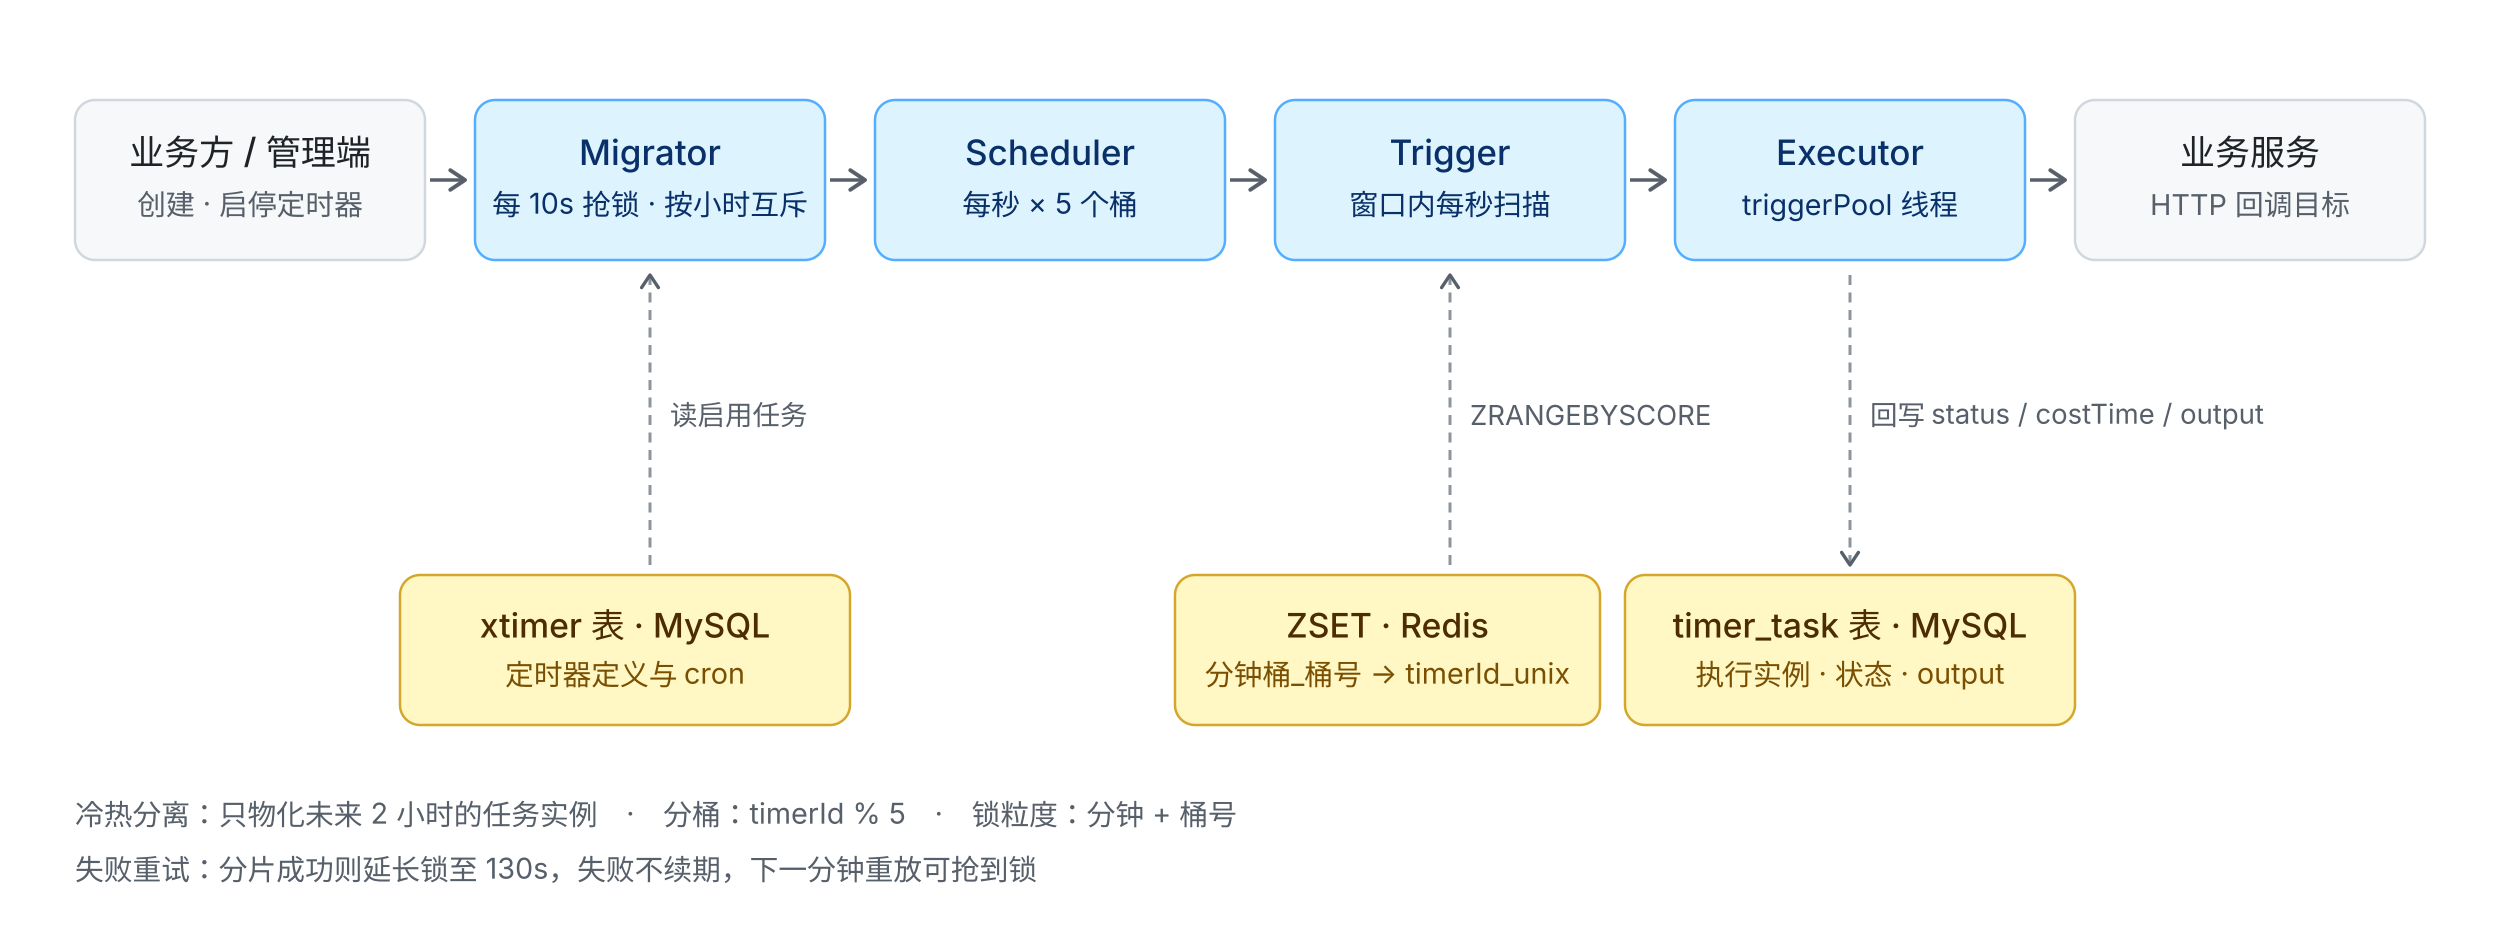
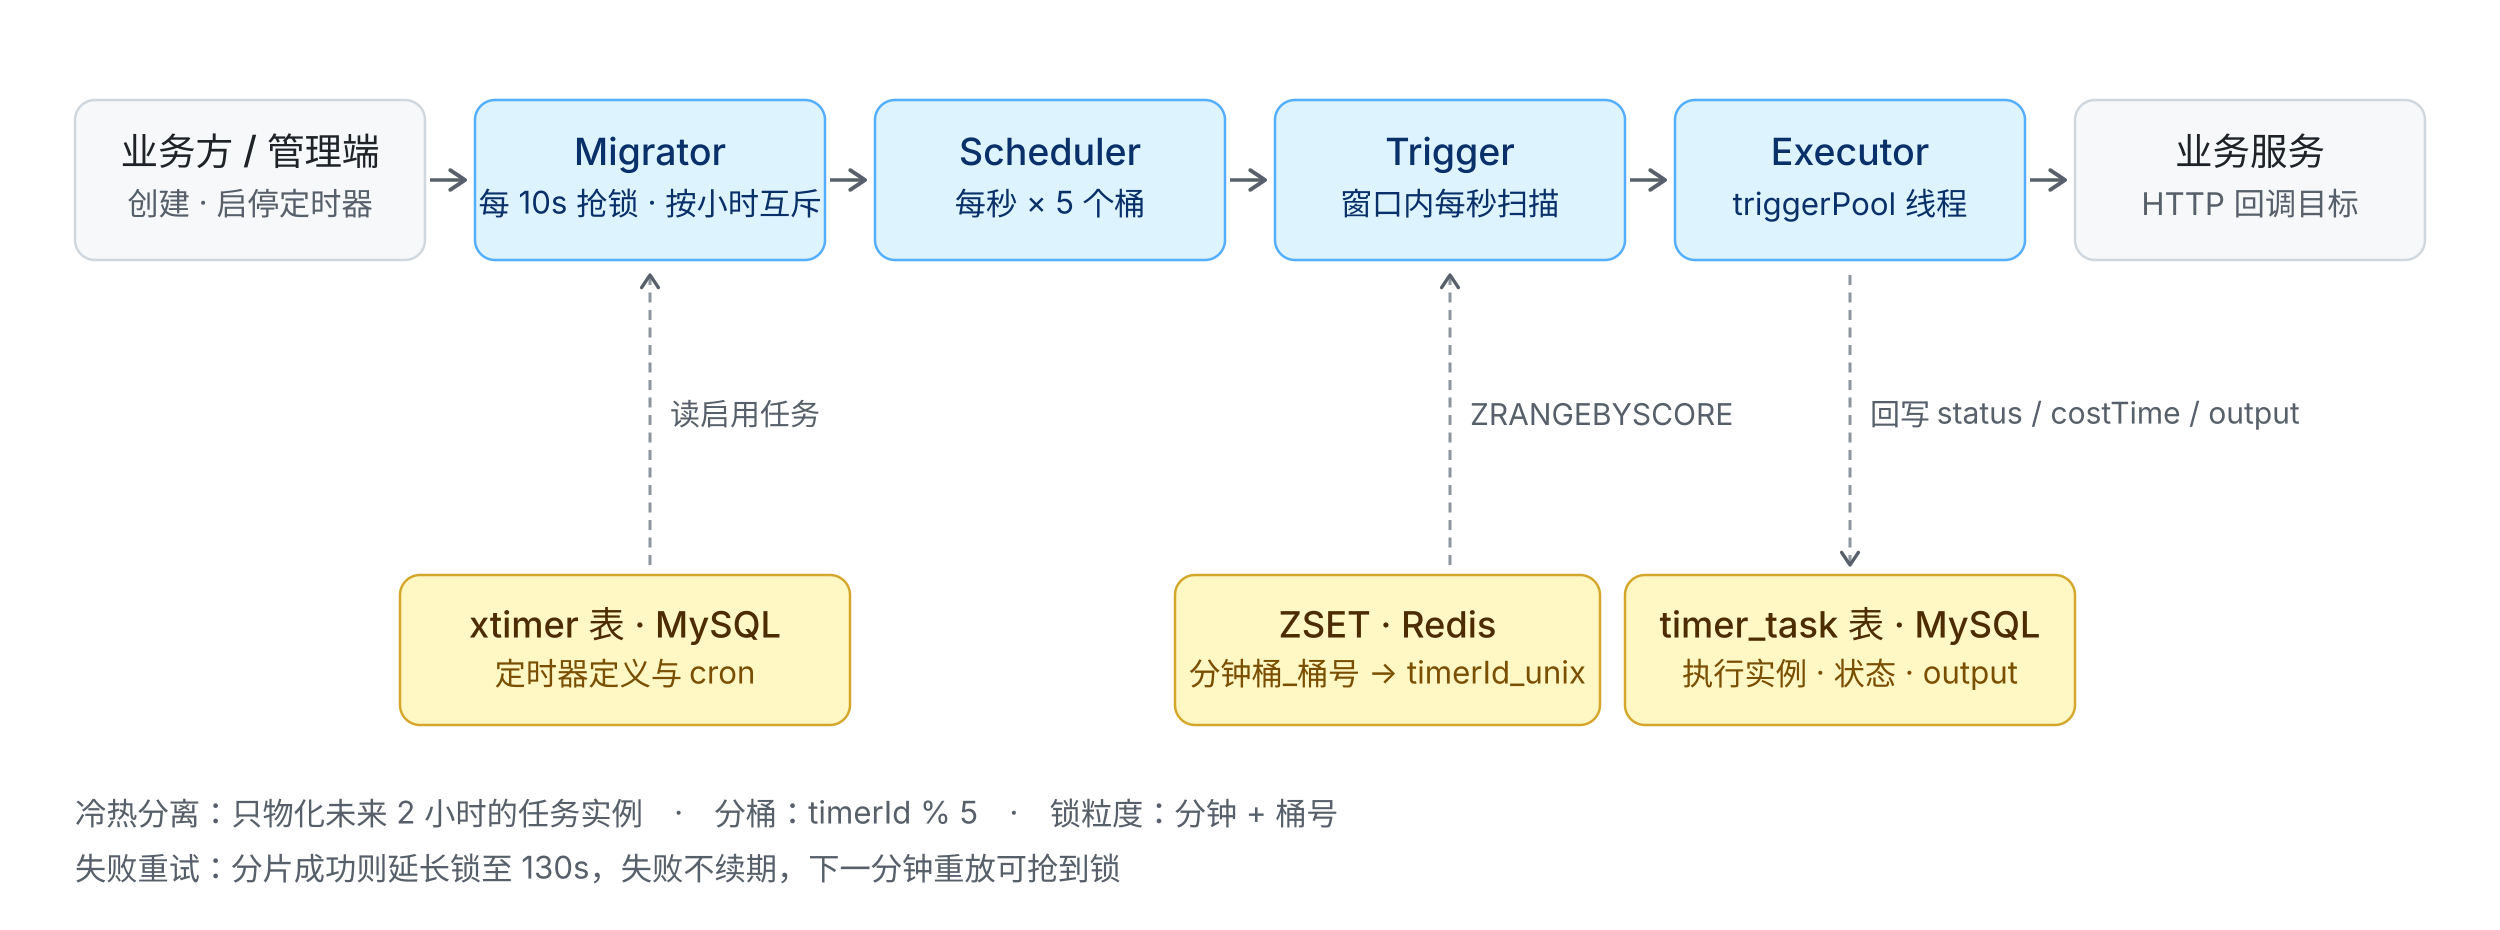
<svg xmlns="http://www.w3.org/2000/svg" viewBox="0 0 1000 372" width="100%" role="img">
  <defs>
    <marker id="arrow" viewBox="0 0 10 10" refX="8" refY="5" markerWidth="7" markerHeight="7" orient="auto-start-reverse">
      <path d="M2 1L8 5L2 9" fill="none" stroke="#57606a" stroke-width="1.6" stroke-linecap="round" stroke-linejoin="round" />
    </marker>
  </defs>
  <g font-family="-apple-system, 'Segoe UI', 'Microsoft YaHei', sans-serif">
    <rect x="30" y="40" width="140" height="64" rx="8" fill="#f6f8fa" stroke="#d0d7de" />
-     <text x="100" y="66" font-size="14" fill="#1f2328" text-anchor="middle" font-weight="500">业务方 / 管理端</text>
-     <text x="100" y="86" font-size="11.5" fill="#57606a" text-anchor="middle">创建 · 启停定时器</text>
+     <text x="100" y="66" font-size="15" fill="#1f2328" text-anchor="middle" font-weight="500">业务方 / 管理端</text>
+     <text x="100" y="86" font-size="12.5" fill="#57606a" text-anchor="middle">创建 · 启停定时器</text>
    <rect x="190" y="40" width="140" height="64" rx="8" fill="#ddf4ff" stroke="#54aeff" />
-     <text x="260" y="66" font-size="14" fill="#0a3069" text-anchor="middle" font-weight="500">Migrator</text>
-     <text x="260" y="86" font-size="11.5" fill="#0a3069" text-anchor="middle">每 10s 抢锁 · 按小时互斥</text>
+     <text x="260" y="66" font-size="15" fill="#0a3069" text-anchor="middle" font-weight="500">Migrator</text>
+     <text x="260" y="86" font-size="12.5" fill="#0a3069" text-anchor="middle">每 10s 抢锁 · 按小时互斥</text>
    <rect x="350" y="40" width="140" height="64" rx="8" fill="#ddf4ff" stroke="#54aeff" />
-     <text x="420" y="66" font-size="14" fill="#0a3069" text-anchor="middle" font-weight="500">Scheduler</text>
-     <text x="420" y="86" font-size="11.5" fill="#0a3069" text-anchor="middle">每秒 × 5 个桶</text>
+     <text x="420" y="66" font-size="15" fill="#0a3069" text-anchor="middle" font-weight="500">Scheduler</text>
+     <text x="420" y="86" font-size="12.5" fill="#0a3069" text-anchor="middle">每秒 × 5 个桶</text>
    <rect x="510" y="40" width="140" height="64" rx="8" fill="#ddf4ff" stroke="#54aeff" />
-     <text x="580" y="66" font-size="14" fill="#0a3069" text-anchor="middle" font-weight="500">Trigger</text>
-     <text x="580" y="86" font-size="11.5" fill="#0a3069" text-anchor="middle">窗口内每秒扫描</text>
+     <text x="580" y="66" font-size="15" fill="#0a3069" text-anchor="middle" font-weight="500">Trigger</text>
+     <text x="580" y="86" font-size="12.5" fill="#0a3069" text-anchor="middle">窗口内每秒扫描</text>
    <rect x="670" y="40" width="140" height="64" rx="8" fill="#ddf4ff" stroke="#54aeff" />
-     <text x="740" y="66" font-size="14" fill="#0a3069" text-anchor="middle" font-weight="500">Executor</text>
-     <text x="740" y="86" font-size="11.5" fill="#0a3069" text-anchor="middle">triggerPool 线程</text>
+     <text x="740" y="66" font-size="15" fill="#0a3069" text-anchor="middle" font-weight="500">Executor</text>
+     <text x="740" y="86" font-size="12.5" fill="#0a3069" text-anchor="middle">triggerPool 线程</text>
    <rect x="830" y="40" width="140" height="64" rx="8" fill="#f6f8fa" stroke="#d0d7de" />
-     <text x="900" y="66" font-size="14" fill="#1f2328" text-anchor="middle" font-weight="500">业务服务</text>
-     <text x="900" y="86" font-size="11.5" fill="#57606a" text-anchor="middle">HTTP 回调目标</text>
+     <text x="900" y="66" font-size="15" fill="#1f2328" text-anchor="middle" font-weight="500">业务服务</text>
+     <text x="900" y="86" font-size="12.5" fill="#57606a" text-anchor="middle">HTTP 回调目标</text>
    <path d="M172 72 H186" fill="none" stroke="#57606a" stroke-width="1.4" marker-end="url(#arrow)" />
    <path d="M332 72 H346" fill="none" stroke="#57606a" stroke-width="1.4" marker-end="url(#arrow)" />
    <path d="M492 72 H506" fill="none" stroke="#57606a" stroke-width="1.4" marker-end="url(#arrow)" />
    <path d="M652 72 H666" fill="none" stroke="#57606a" stroke-width="1.4" marker-end="url(#arrow)" />
    <path d="M812 72 H826" fill="none" stroke="#57606a" stroke-width="1.4" marker-end="url(#arrow)" />
    <rect x="160" y="230" width="180" height="60" rx="8" fill="#fff8c5" stroke="#d4a72c" />
-     <text x="250" y="255" font-size="13.5" fill="#4d2d00" text-anchor="middle" font-weight="500">xtimer 表 · MySQL</text>
-     <text x="250" y="274" font-size="11.5" fill="#7a4f01" text-anchor="middle">定时器定义与 cron</text>
+     <text x="250" y="255" font-size="14.5" fill="#4d2d00" text-anchor="middle" font-weight="500">xtimer 表 · MySQL</text>
+     <text x="250" y="274" font-size="12.5" fill="#7a4f01" text-anchor="middle">定时器定义与 cron</text>
    <rect x="470" y="230" width="170" height="60" rx="8" fill="#fff8c5" stroke="#d4a72c" />
-     <text x="555" y="255" font-size="13.5" fill="#4d2d00" text-anchor="middle" font-weight="500">ZSET · Redis</text>
-     <text x="555" y="274" font-size="11.5" fill="#7a4f01" text-anchor="middle">分钟桶_桶号 → timerId_unix</text>
+     <text x="555" y="255" font-size="14.5" fill="#4d2d00" text-anchor="middle" font-weight="500">ZSET · Redis</text>
+     <text x="555" y="274" font-size="12.5" fill="#7a4f01" text-anchor="middle">分钟桶_桶号 → timerId_unix</text>
    <rect x="650" y="230" width="180" height="60" rx="8" fill="#fff8c5" stroke="#d4a72c" />
-     <text x="740" y="255" font-size="13.5" fill="#4d2d00" text-anchor="middle" font-weight="500">timer_task 表 · MySQL</text>
-     <text x="740" y="274" font-size="11.5" fill="#7a4f01" text-anchor="middle">执行实例 · 状态 · output</text>
+     <text x="740" y="255" font-size="14.5" fill="#4d2d00" text-anchor="middle" font-weight="500">timer_task 表 · MySQL</text>
+     <text x="740" y="274" font-size="12.5" fill="#7a4f01" text-anchor="middle">执行实例 · 状态 · output</text>
    <path d="M260 226 V110" fill="none" stroke="#8c959f" stroke-width="1.2" stroke-dasharray="4 3" marker-end="url(#arrow)" />
-     <text x="268" y="170" font-size="11" fill="#57606a">读启用任务</text>
+     <text x="268" y="170" font-size="12" fill="#57606a">读启用任务</text>
    <path d="M580 226 V110" fill="none" stroke="#8c959f" stroke-width="1.2" stroke-dasharray="4 3" marker-end="url(#arrow)" />
-     <text x="588" y="170" font-size="11" fill="#57606a">ZRANGEBYSCORE</text>
+     <text x="588" y="170" font-size="12" fill="#57606a">ZRANGEBYSCORE</text>
    <path d="M740 110 V226" fill="none" stroke="#8c959f" stroke-width="1.2" stroke-dasharray="4 3" marker-end="url(#arrow)" />
-     <text x="748" y="170" font-size="11" fill="#57606a">回写 status / costTime / output</text>
-     <text x="30" y="330" font-size="11.5" fill="#57606a">冷热分离：只物化未来 2 小时的任务实例　·　分桶：timerId % 5　·　锁粒度：分钟 + 桶号</text>
-     <text x="30" y="352" font-size="11.5" fill="#57606a">失败重试：分片成功则延长锁至 130s，失败不续期，下一分钟重放可抢到锁</text>
+     <text x="748" y="170" font-size="12" fill="#57606a">回写 status / costTime / output</text>
+     <text x="30" y="330" font-size="12.5" fill="#57606a">冷热分离：只物化未来 2 小时的任务实例　·　分桶：timerId % 5　·　锁粒度：分钟 + 桶号</text>
+     <text x="30" y="352" font-size="12.5" fill="#57606a">失败重试：分片成功则延长锁至 130s，失败不续期，下一分钟重放可抢到锁</text>
  </g>
</svg>
